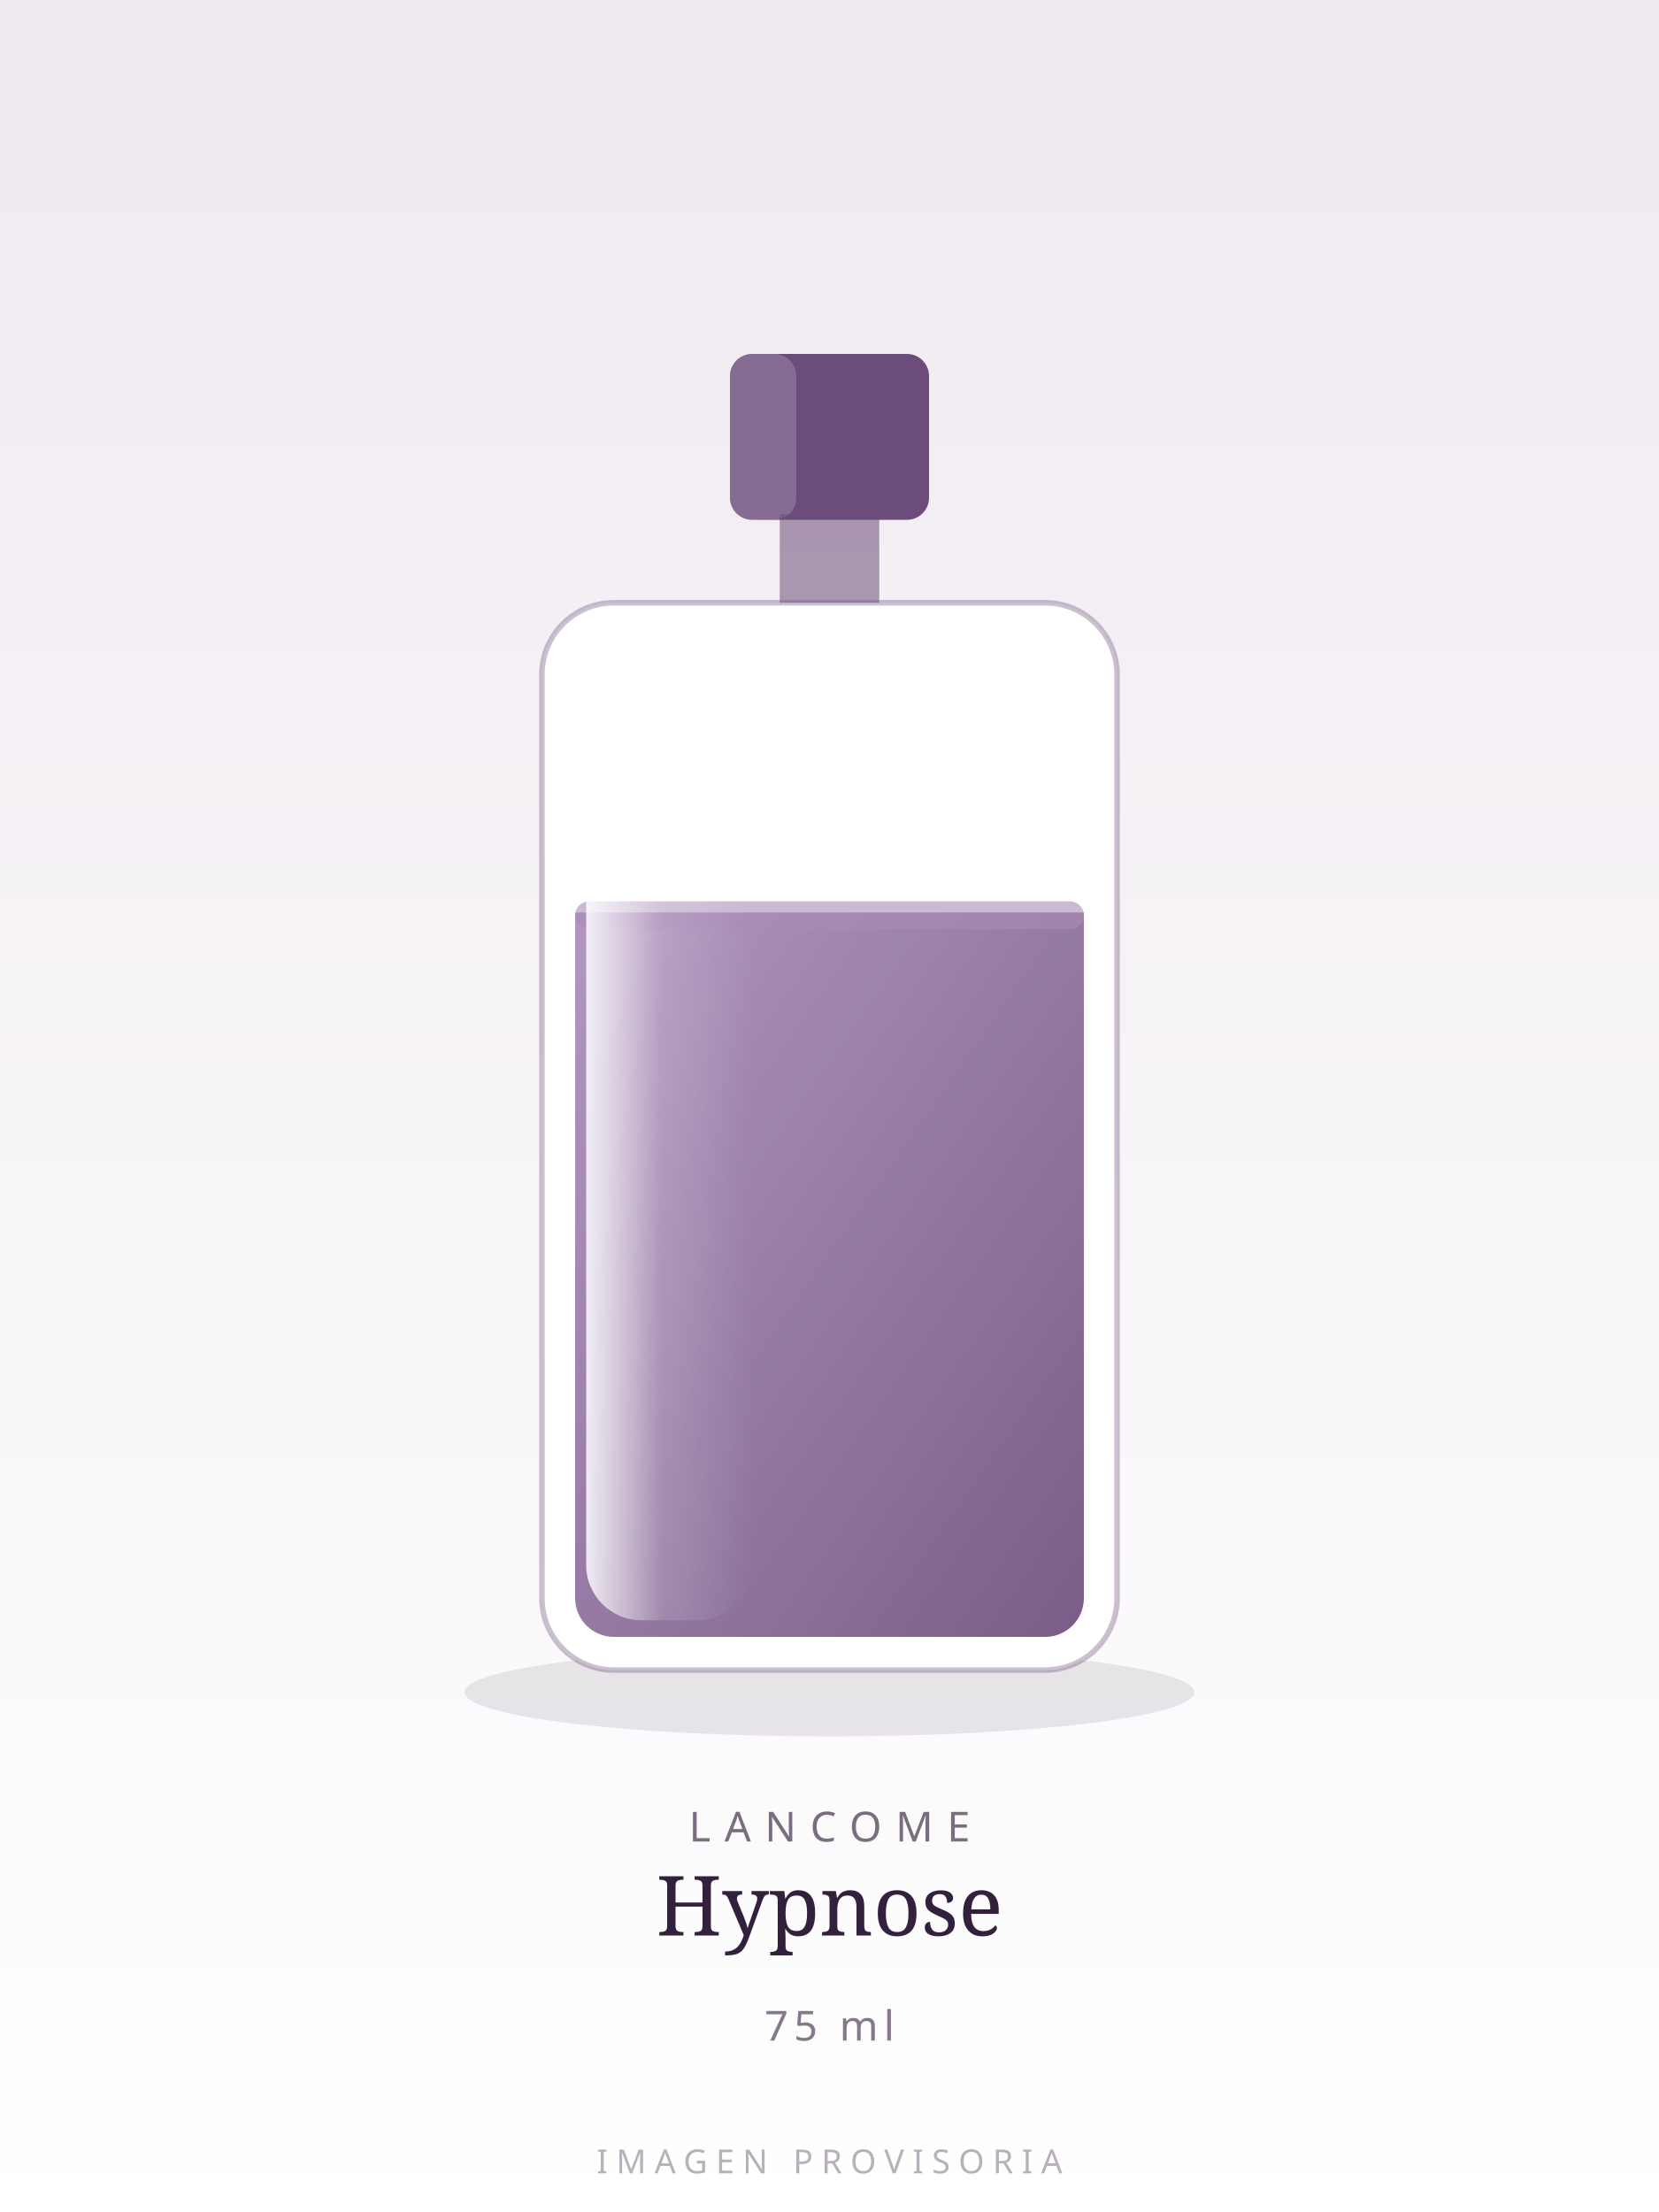
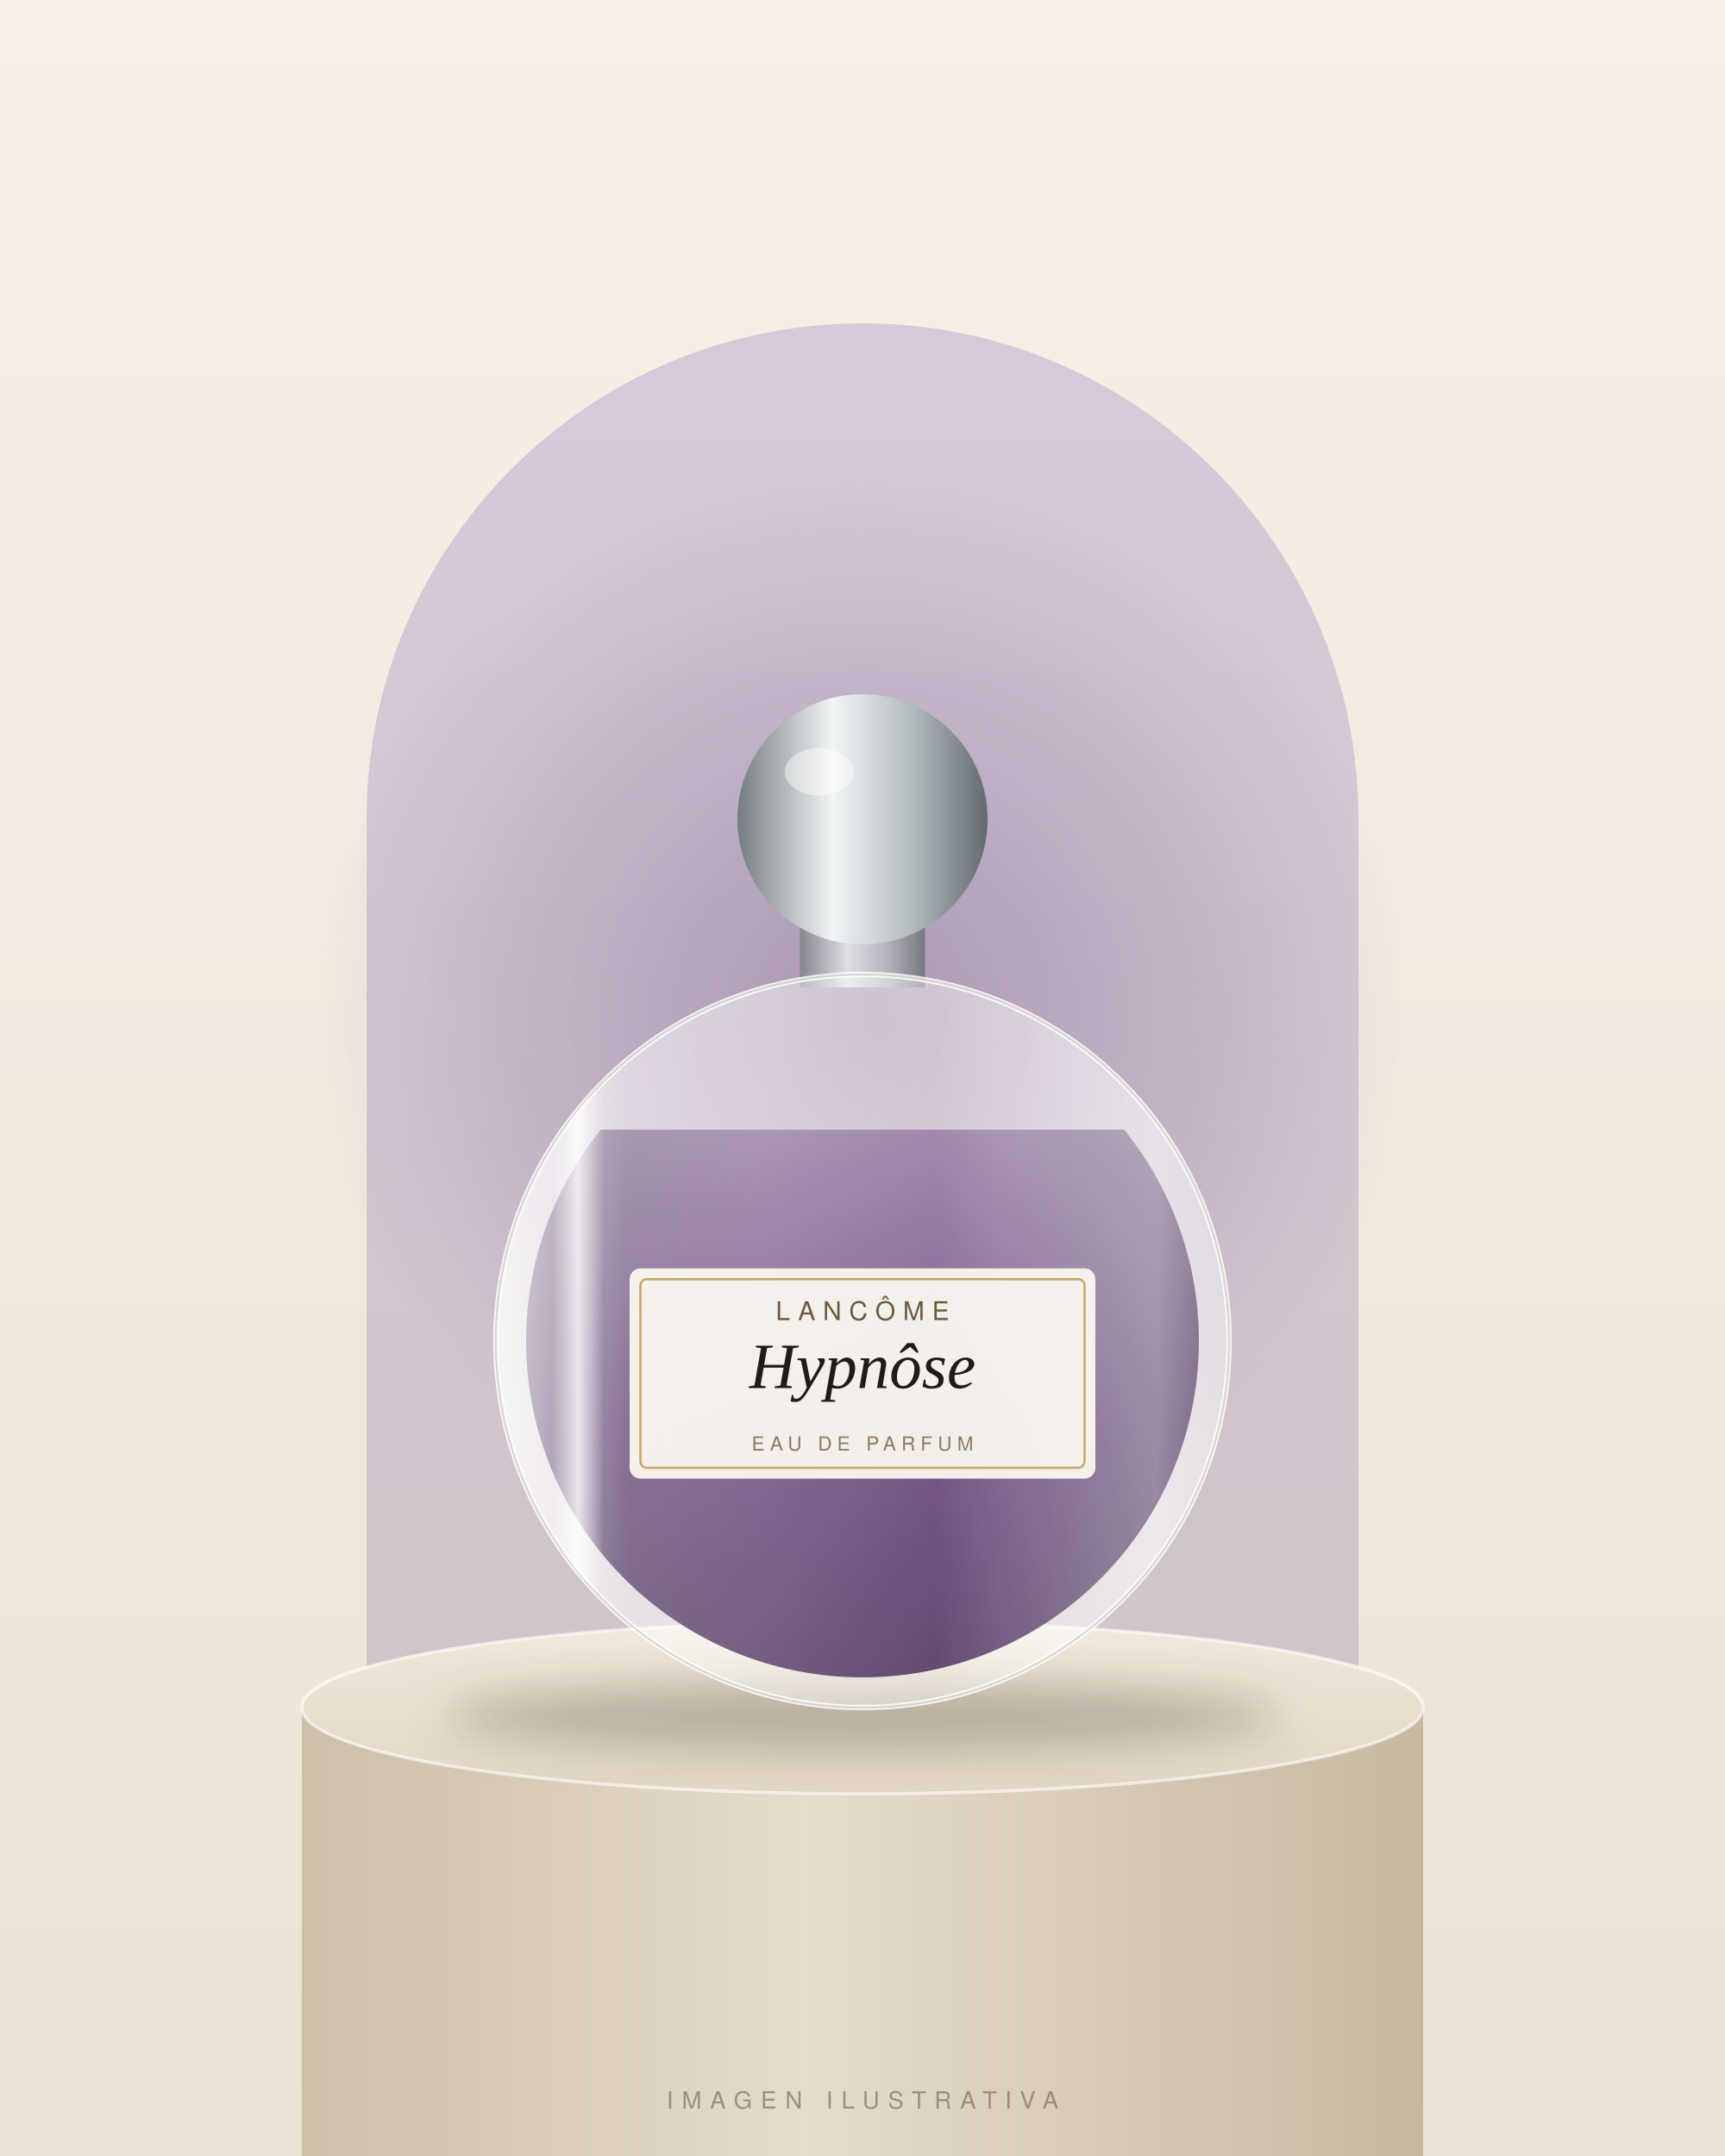
- <svg xmlns="http://www.w3.org/2000/svg" viewBox="0 0 600 800" width="600" height="800" role="img" aria-label="Lancome Hypnose">
+ <svg xmlns="http://www.w3.org/2000/svg" viewBox="0 0 800 1000" width="800" height="1000" role="img" aria-label="Lancôme Hypnôse">
  <defs>
    <linearGradient id="fondo" x1="0" y1="0" x2="0" y2="1">
-       <stop offset="0%" stop-color="#efe9f0" />
-       <stop offset="100%" stop-color="#ffffff" />
+       <stop offset="0" stop-color="#f6f0e6" />
+       <stop offset="1" stop-color="#ece2d3" />
    </linearGradient>
-     <linearGradient id="liquido" x1="0" y1="0" x2="1" y2="1">
-       <stop offset="0%" stop-color="#a98bb8" />
-       <stop offset="100%" stop-color="#6b4c7a" />
+     <linearGradient id="arco" x1="0" y1="0" x2="0" y2="1">
+       <stop offset="0" stop-color="#d4cada" />
+       <stop offset="1" stop-color="#d1c4ca" />
+     </linearGradient>
+     <radialGradient id="halo" cx="0.5" cy="0.5" r="0.5">
+       <stop offset="0" stop-color="#8a6e99" stop-opacity="0.55" />
+       <stop offset="1" stop-color="#8a6e99" stop-opacity="0" />
+     </radialGradient>
+     <linearGradient id="podioCuerpo" x1="0" y1="0" x2="1" y2="0">
+       <stop offset="0" stop-color="#cdbfa8" />
+       <stop offset="0.45" stop-color="#e6dccb" />
+       <stop offset="1" stop-color="#c7b8a0" />
+     </linearGradient>
+     <linearGradient id="podioTapa" x1="0" y1="0" x2="0" y2="1">
+       <stop offset="0" stop-color="#f1e9dc" />
+       <stop offset="1" stop-color="#e2d6c3" />
+     </linearGradient>
+     <linearGradient id="liquido" x1="0" y1="0" x2="0" y2="1">
+       <stop offset="0" stop-color="#9980a6" />
+       <stop offset="0.55" stop-color="#6d4a80" />
+       <stop offset="1" stop-color="#553a64" />
+     </linearGradient>
+     <linearGradient id="liquidoLado" x1="0" y1="0" x2="1" y2="0">
+       <stop offset="0" stop-color="#000" stop-opacity="0.18" />
+       <stop offset="0.35" stop-color="#000" stop-opacity="0" />
+       <stop offset="0.7" stop-color="#000" stop-opacity="0" />
+       <stop offset="1" stop-color="#000" stop-opacity="0.22" />
+     </linearGradient>
+     <linearGradient id="vidrio" x1="0" y1="0" x2="1" y2="0">
+       <stop offset="0" stop-color="#ffffff" stop-opacity="0.75" />
+       <stop offset="0.18" stop-color="#ffffff" stop-opacity="0.25" />
+       <stop offset="0.6" stop-color="#ffffff" stop-opacity="0.08" />
+       <stop offset="0.9" stop-color="#ffffff" stop-opacity="0.4" />
+       <stop offset="1" stop-color="#ffffff" stop-opacity="0.15" />
    </linearGradient>
    <linearGradient id="brillo" x1="0" y1="0" x2="1" y2="0">
-       <stop offset="0%" stop-color="#ffffff" stop-opacity="0.85" />
-       <stop offset="45%" stop-color="#ffffff" stop-opacity="0.15" />
-       <stop offset="100%" stop-color="#ffffff" stop-opacity="0" />
+       <stop offset="0" stop-color="#ffffff" stop-opacity="0" />
+       <stop offset="0.5" stop-color="#ffffff" stop-opacity="0.85" />
+       <stop offset="1" stop-color="#ffffff" stop-opacity="0" />
    </linearGradient>
+     <linearGradient id="tapa" x1="0" y1="0" x2="1" y2="0">
+       <stop offset="0" stop-color="#767d82" />
+       <stop offset="0.38" stop-color="#f2f4f5" />
+       <stop offset="0.7" stop-color="#b3babe" />
+       <stop offset="1" stop-color="#646b70" />
+     </linearGradient>
+     <linearGradient id="caja" x1="0" y1="0" x2="1" y2="0">
+       <stop offset="0" stop-color="#141414" />
+       <stop offset="0.5" stop-color="#2c2a27" />
+       <stop offset="1" stop-color="#0d0d0d" />
+     </linearGradient>
+     <filter id="sombra" x="-50%" y="-50%" width="200%" height="200%">
+       <feGaussianBlur stdDeviation="10" />
+     </filter>
+     <filter id="sombraSuave" x="-50%" y="-50%" width="200%" height="200%">
+       <feGaussianBlur stdDeviation="22" />
+     </filter>
  </defs>
-   <rect width="600" height="800" fill="url(#fondo)" />
-   <ellipse cx="300" cy="612" rx="132" ry="16" fill="#33203c" opacity="0.10" />
-   <rect x="264" y="128" width="72" height="60" rx="8" fill="#6b4c7a" />
-   <rect x="264" y="128" width="24" height="60" rx="8" fill="#ffffff" opacity="0.18" />
-   <rect x="282" y="186" width="36" height="34" fill="#6b4c7a" opacity="0.55" />
-   <rect x="196" y="218" width="208" height="386" rx="26" fill="#ffffff" />
-   <rect x="196" y="218" width="208" height="386" rx="26" fill="none" stroke="#6b4c7a" stroke-opacity="0.35" stroke-width="2" />
-   <path d="M 208 330 L 392 330 L 392 578 A 14 14 0 0 1 378 592 L 222 592 A 14 14 0 0 1 208 578 Z" fill="url(#liquido)" opacity="0.9" />
-   <rect x="208" y="326" width="184" height="10" rx="5" fill="#a98bb8" opacity="0.6" />
-   <rect x="212" y="236" width="60" height="350" rx="20" fill="url(#brillo)" />
-   <text x="300" y="666" text-anchor="middle" font-family="system-ui, sans-serif" font-size="15" letter-spacing="5" fill="#33203c" opacity="0.65">LANCOME</text>
-   <text x="300" y="700" text-anchor="middle" font-family="Georgia, serif" font-size="30" fill="#33203c">Hypnose</text>
-   <text x="300" y="738" text-anchor="middle" font-family="system-ui, sans-serif" font-size="15" letter-spacing="2" fill="#33203c" opacity="0.6">75 ml</text>
-   <text x="300" y="786" text-anchor="middle" font-family="system-ui, sans-serif" font-size="12" letter-spacing="3" fill="#33203c" opacity="0.35">IMAGEN PROVISORIA</text>
+   <rect width="800" height="1000" fill="url(#fondo)" />
+   <path d="M170 792 L170 380 A230 230 0 0 1 630 380 L630 792 Z" fill="url(#arco)" />
+   <ellipse cx="400" cy="470" rx="250" ry="250" fill="url(#halo)" />
+   <rect x="140" y="792" width="520" height="208" fill="url(#podioCuerpo)" />
+   <ellipse cx="400" cy="792" rx="260" ry="40" fill="url(#podioTapa)" />
+   <ellipse cx="400" cy="792" rx="260" ry="40" fill="none" stroke="#fff" stroke-opacity="0.6" stroke-width="1.5" />
+   <ellipse cx="400" cy="796" rx="194" ry="16" fill="#3b2f1f" opacity="0.28" filter="url(#sombra)" />
+   <rect x="371" y="428" width="58" height="30" fill="url(#tapa)" opacity="0.75" />
+   <circle cx="400" cy="380" r="58" fill="url(#tapa)" />
+   <ellipse cx="380" cy="358" rx="16" ry="11" fill="#ffffff" opacity="0.45" />
+   <clipPath id="c1">
+     <path d="M230 622 A170 170 0 1 1 570 622 A170 170 0 1 1 230 622 Z" />
+   </clipPath>
+   <path d="M230 622 A170 170 0 1 1 570 622 A170 170 0 1 1 230 622 Z" fill="#ffffff" fill-opacity="0.35" />
+   <path d="M278.625 524 A156 156 0 1 0 521.375 524 Z" fill="url(#liquido)" />
+   <path d="M278.625 524 A156 156 0 1 0 521.375 524 Z" fill="url(#liquidoLado)" />
+   <g clip-path="url(#c1)">
+     <path d="M230 622 A170 170 0 1 1 570 622 A170 170 0 1 1 230 622 Z" fill="url(#vidrio)" />
+   </g>
+   <path d="M230 622 A170 170 0 1 1 570 622 A170 170 0 1 1 230 622 Z" fill="none" stroke="#ffffff" stroke-opacity="0.85" stroke-width="2.5" />
+   <path d="M230 622 A170 170 0 1 1 570 622 A170 170 0 1 1 230 622 Z" fill="none" stroke="#4a3d2b" stroke-opacity="0.18" stroke-width="1" />
+   <g clip-path="url(#c1)">
+     <rect x="256" y="502" width="24" height="238" rx="12" fill="url(#brillo)" opacity="0.9" />
+   </g>
+   <g>
+     <rect x="292" y="588.3" width="216" height="97.5" rx="5" fill="#fbf7f0" fill-opacity="0.94" />
+     <rect x="297" y="593.3" width="206" height="87.5" rx="3" fill="none" stroke="#c5a467" stroke-width="1" />
+     <text x="400" y="612.3" text-anchor="middle" font-family="Jost, 'Segoe UI', Helvetica, Arial, sans-serif" font-size="12" letter-spacing="3.5" fill="#6b5a3e">LANCÔME</text>
+     <text x="400" y="643.8" text-anchor="middle" font-family="'Cormorant Garamond', Georgia, 'Times New Roman', serif" font-style="italic" font-size="30.0" fill="#1f1c18">Hypnôse</text>
+     <text x="400" y="672.8" text-anchor="middle" font-family="Jost, 'Segoe UI', Helvetica, Arial, sans-serif" font-size="9" letter-spacing="2.5" fill="#8a7a5e">EAU DE PARFUM</text>
+   </g>
+   <text x="400" y="978" text-anchor="middle" font-family="Jost, 'Segoe UI', Helvetica, Arial, sans-serif" font-size="11" letter-spacing="4" fill="#7d705c" opacity="0.7">IMAGEN ILUSTRATIVA</text>
</svg>
